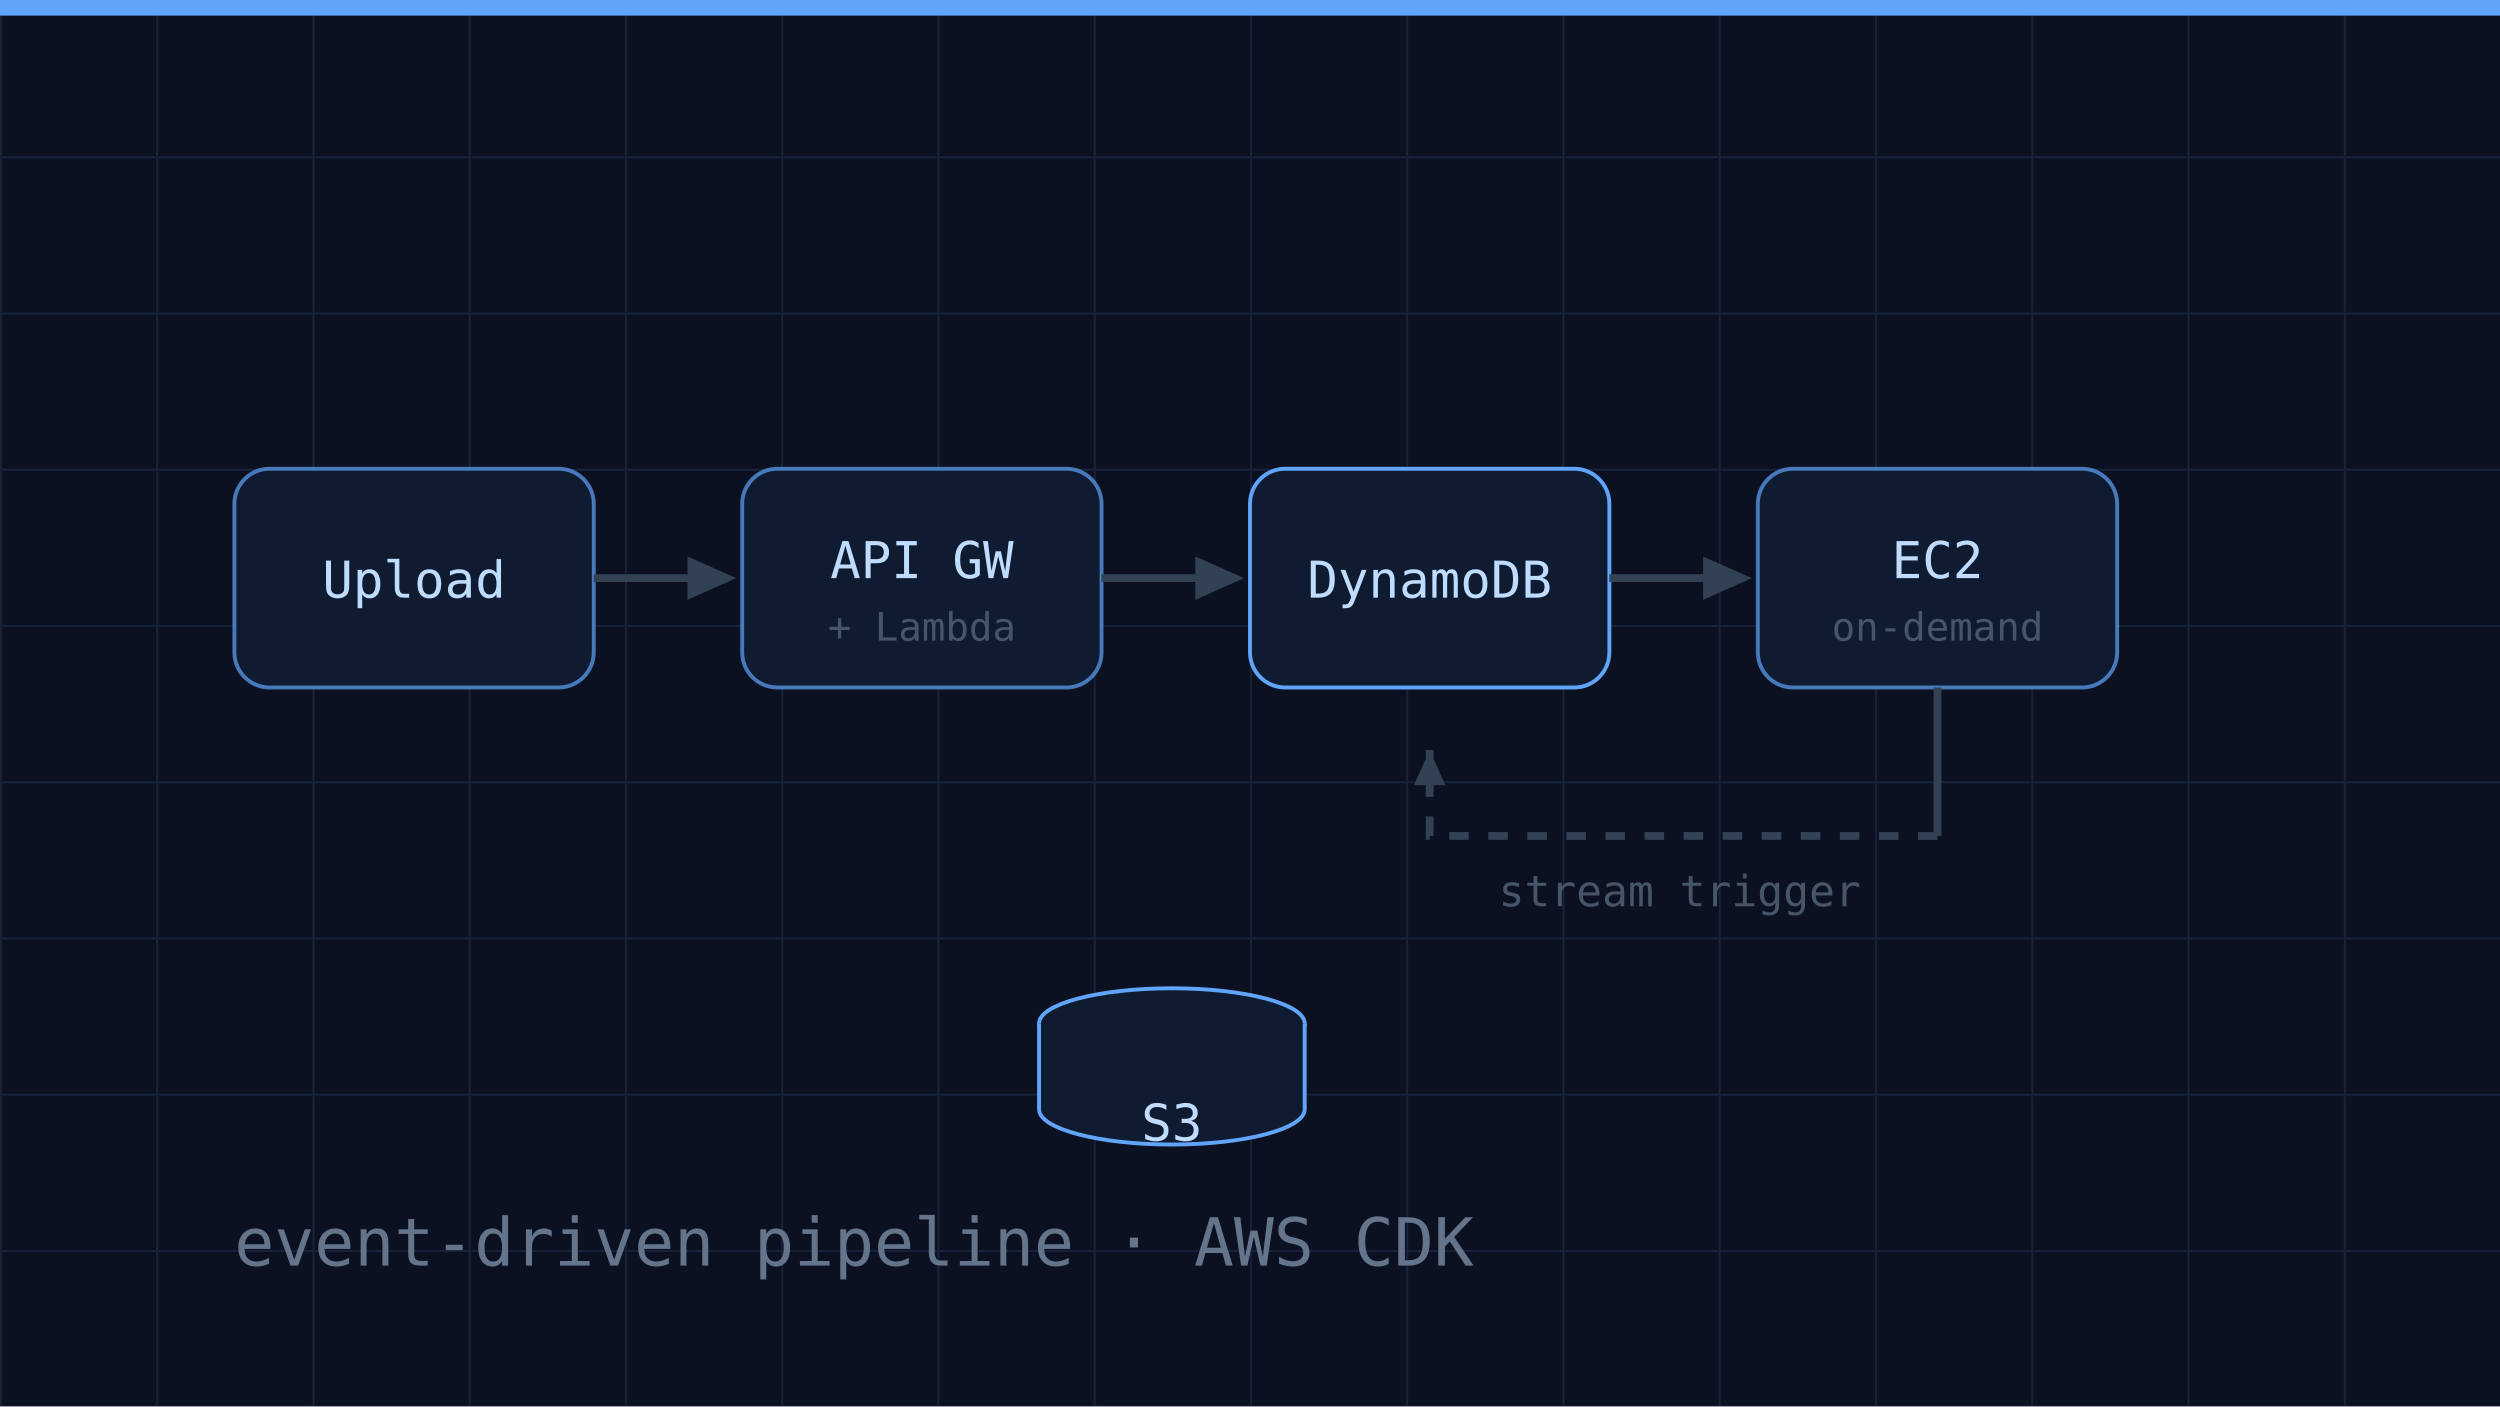
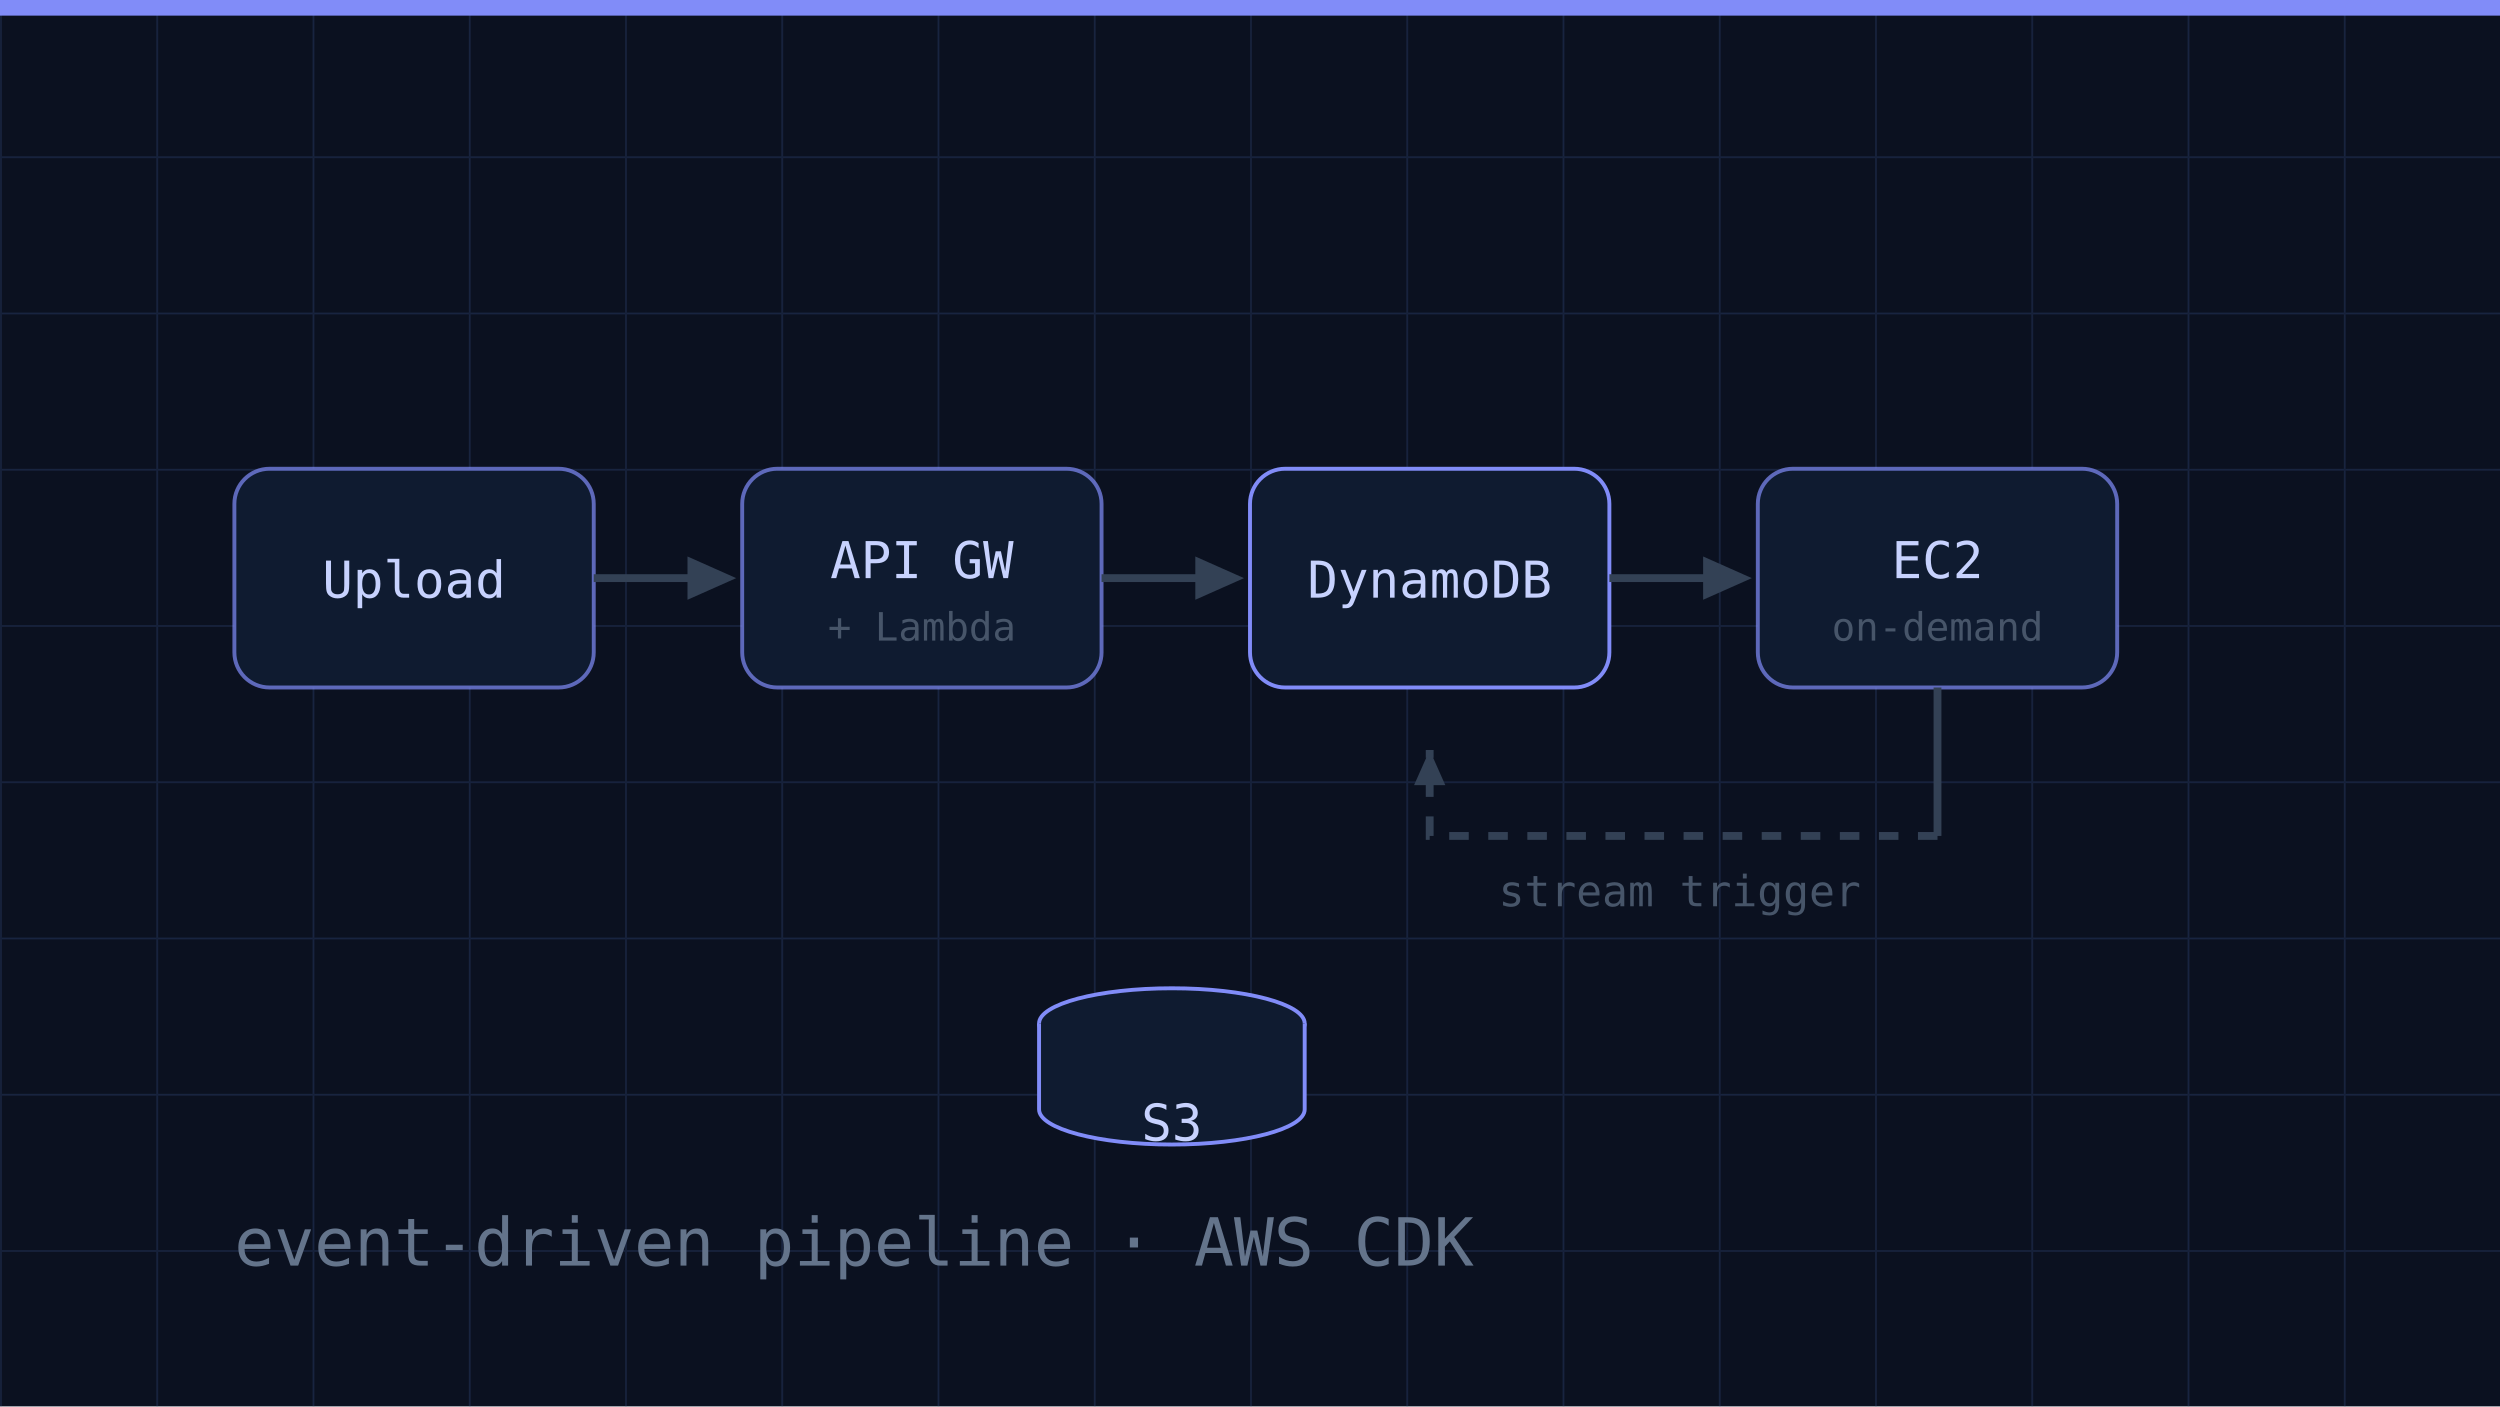
<svg xmlns="http://www.w3.org/2000/svg" viewBox="0 0 640 360" fill="none">
  <defs>
    <pattern id="g5" width="40" height="40" patternUnits="userSpaceOnUse">
      <path d="M40 0H0V40" fill="none" stroke="#16213a" stroke-width="1" />
    </pattern>
  </defs>
  <rect width="640" height="360" fill="#0b1120" />
  <rect width="640" height="360" fill="url(#g5)" />
-   <rect width="640" height="4" fill="#60a5fa" />
+   <rect width="640" height="4" fill="#818cf8" />
  <g font-family="monospace" font-size="13" text-anchor="middle">
-     <rect x="60" y="120" width="92" height="56" rx="9" fill="#0f1b30" stroke="#60a5fa" stroke-opacity="0.7" />
-     <text x="106" y="153" fill="#bfdbfe">Upload</text>
-     <rect x="190" y="120" width="92" height="56" rx="9" fill="#0f1b30" stroke="#60a5fa" stroke-opacity="0.7" />
-     <text x="236" y="148" fill="#bfdbfe">API GW</text>
+     <rect x="60" y="120" width="92" height="56" rx="9" fill="#0f1b30" stroke="#818cf8" stroke-opacity="0.7" />
+     <text x="106" y="153" fill="#c7d2fe">Upload</text>
+     <rect x="190" y="120" width="92" height="56" rx="9" fill="#0f1b30" stroke="#818cf8" stroke-opacity="0.7" />
+     <text x="236" y="148" fill="#c7d2fe">API GW</text>
    <text x="236" y="164" fill="#475569" font-size="10">+ Lambda</text>
-     <rect x="320" y="120" width="92" height="56" rx="9" fill="#0f1b30" stroke="#60a5fa" />
-     <text x="366" y="153" fill="#bfdbfe">DynamoDB</text>
-     <rect x="450" y="120" width="92" height="56" rx="9" fill="#0f1b30" stroke="#60a5fa" stroke-opacity="0.7" />
-     <text x="496" y="148" fill="#bfdbfe">EC2</text>
+     <rect x="320" y="120" width="92" height="56" rx="9" fill="#0f1b30" stroke="#818cf8" />
+     <text x="366" y="153" fill="#c7d2fe">DynamoDB</text>
+     <rect x="450" y="120" width="92" height="56" rx="9" fill="#0f1b30" stroke="#818cf8" stroke-opacity="0.7" />
+     <text x="496" y="148" fill="#c7d2fe">EC2</text>
    <text x="496" y="164" fill="#475569" font-size="10">on-demand</text>
  </g>
  <g stroke="#334155" stroke-width="2" fill="#334155">
    <path d="M152 148 H 186" fill="none" />
    <path d="M186 148 l -9 -4 v 8 z" />
    <path d="M282 148 H 316" fill="none" />
    <path d="M316 148 l -9 -4 v 8 z" />
    <path d="M412 148 H 446" fill="none" />
    <path d="M446 148 l -9 -4 v 8 z" />
  </g>
  <path d="M496 176 V 214" stroke="#334155" stroke-width="2" />
  <path d="M496 214 H 366 V 192" stroke="#334155" stroke-width="2" fill="none" stroke-dasharray="5 5" />
  <path d="M366 192 l -4 9 h 8 z" fill="#334155" />
  <text x="430" y="232" fill="#475569" font-family="monospace" font-size="11" text-anchor="middle">stream trigger</text>
-   <ellipse cx="300" cy="262" rx="34" ry="9" fill="#0f1b30" stroke="#60a5fa" />
-   <path d="M266 262 v 22 a 34 9 0 0 0 68 0 v -22" fill="#0f1b30" stroke="#60a5fa" />
-   <text x="300" y="292" text-anchor="middle" fill="#bfdbfe" font-family="monospace" font-size="13">S3</text>
+   <ellipse cx="300" cy="262" rx="34" ry="9" fill="#0f1b30" stroke="#818cf8" />
+   <path d="M266 262 v 22 a 34 9 0 0 0 68 0 v -22" fill="#0f1b30" stroke="#818cf8" />
+   <text x="300" y="292" text-anchor="middle" fill="#c7d2fe" font-family="monospace" font-size="13">S3</text>
  <text x="60" y="324" fill="#64748b" font-family="monospace" font-size="17">event-driven pipeline · AWS CDK</text>
</svg>
